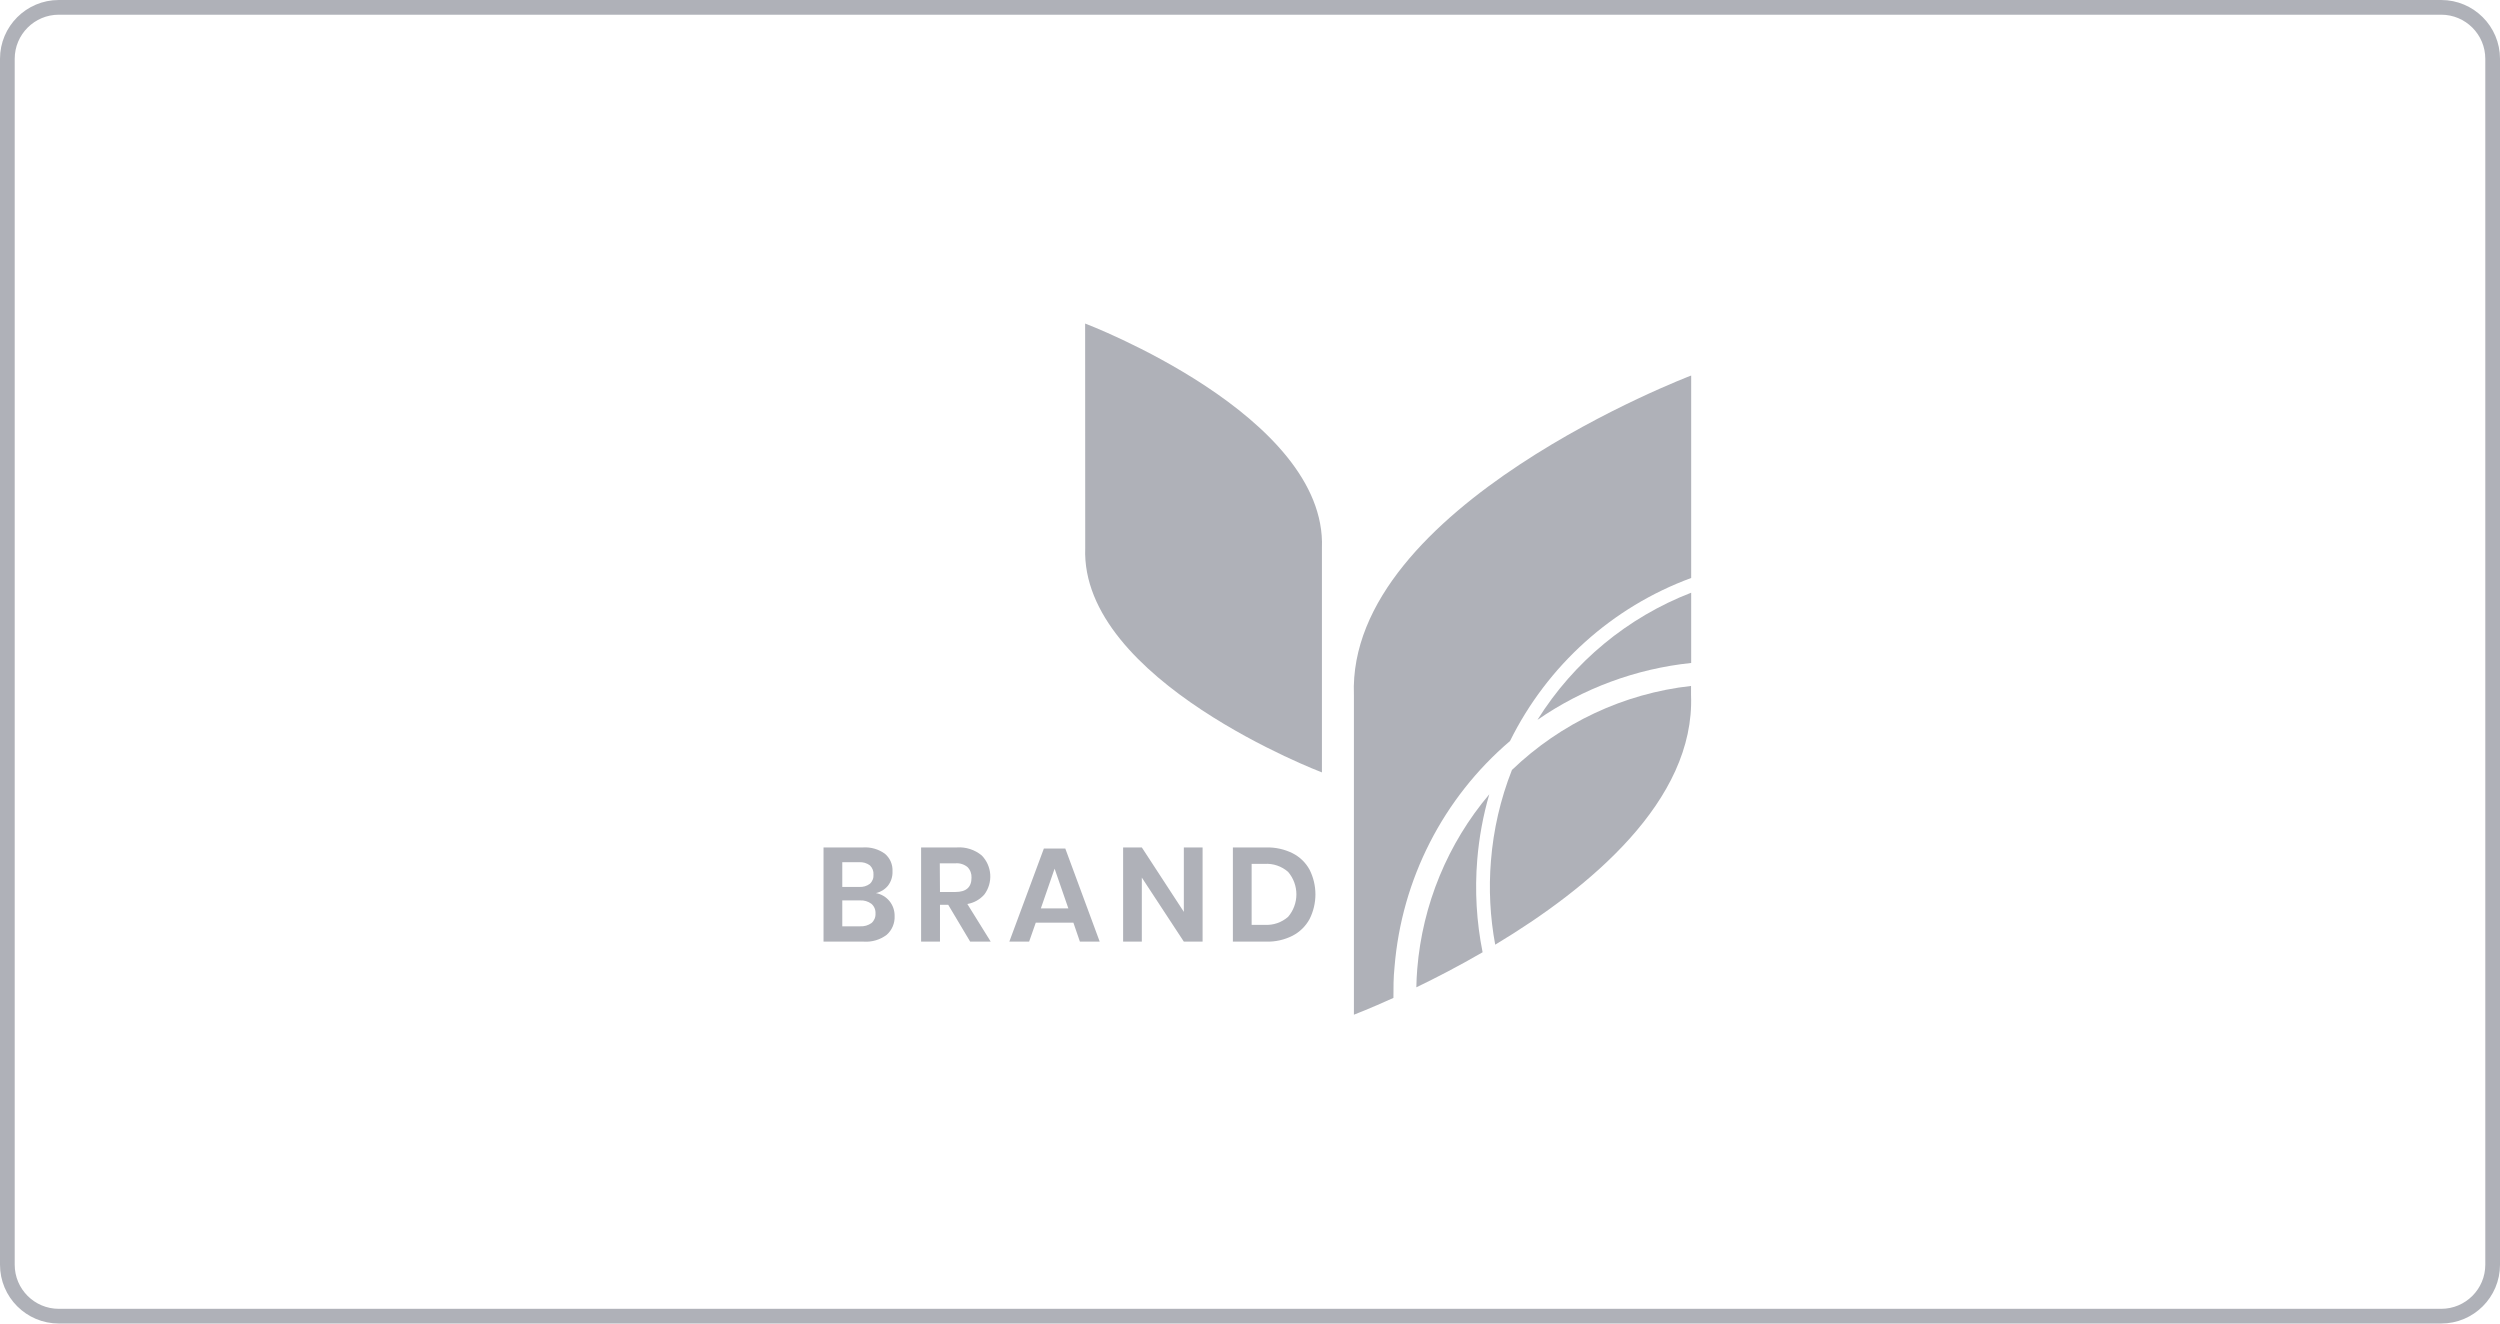
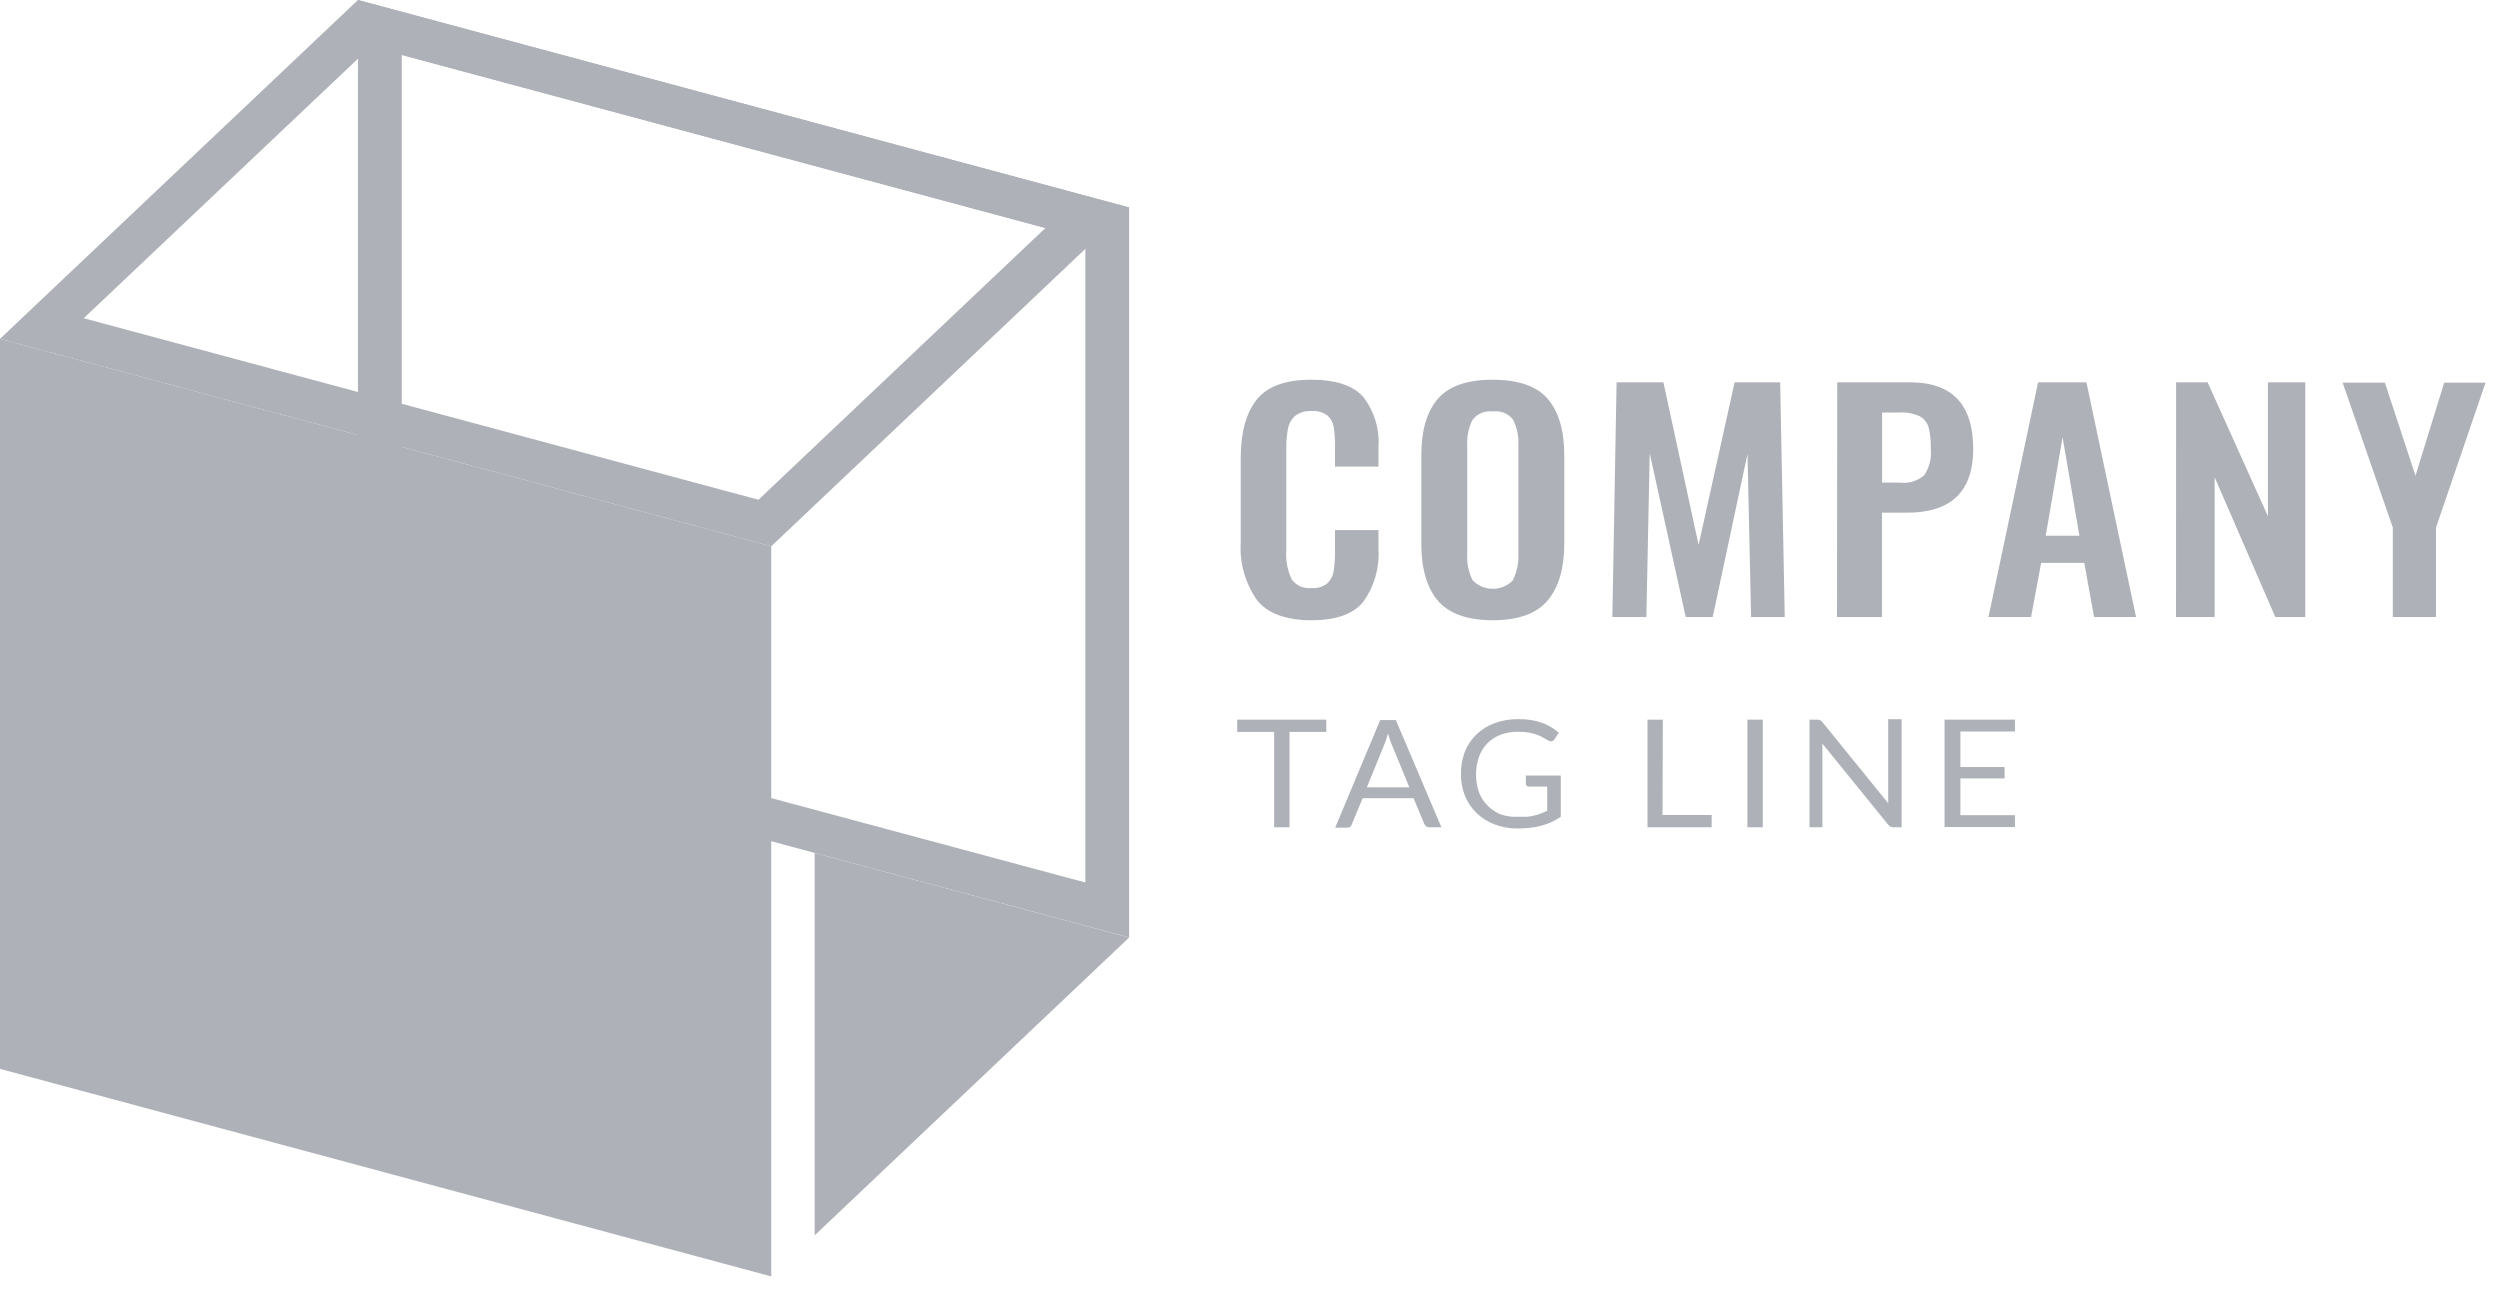
- <svg xmlns="http://www.w3.org/2000/svg" width="170" height="90" viewBox="0 0 170 90" fill="none">
-   <rect x="0.5" y="0.5" width="169" height="89" rx="3.5" stroke="#AFB1B8" />
-   <path d="M60.488 61.278C60.718 61.563 60.84 61.921 60.834 62.288C60.845 62.528 60.803 62.767 60.71 62.988C60.618 63.209 60.477 63.406 60.297 63.565C59.851 63.904 59.298 64.069 58.739 64.031H56V57.626H58.683C59.213 57.591 59.738 57.741 60.17 58.052C60.343 58.197 60.48 58.381 60.571 58.589C60.661 58.797 60.702 59.023 60.69 59.25C60.706 59.603 60.595 59.951 60.379 60.23C60.17 60.484 59.883 60.66 59.562 60.73C59.925 60.797 60.254 60.991 60.488 61.278ZM57.275 60.311H58.422C58.682 60.33 58.941 60.255 59.151 60.098C59.237 60.02 59.304 59.922 59.346 59.814C59.389 59.706 59.406 59.589 59.397 59.472C59.405 59.356 59.387 59.24 59.345 59.132C59.303 59.024 59.238 58.926 59.154 58.846C58.938 58.685 58.671 58.609 58.403 58.631H57.275V60.311ZM59.263 62.767C59.355 62.687 59.427 62.586 59.474 62.474C59.521 62.361 59.542 62.238 59.534 62.116C59.541 61.993 59.52 61.869 59.472 61.755C59.423 61.641 59.35 61.54 59.257 61.459C59.032 61.292 58.756 61.21 58.478 61.228H57.275V62.989H58.493C58.767 63.005 59.039 62.927 59.263 62.767Z" fill="#AFB1B8" />
-   <path d="M65.972 64.031L64.48 61.528H63.919V64.031H62.635V57.626H65.066C65.678 57.583 66.284 57.778 66.758 58.171C67.098 58.518 67.302 58.976 67.336 59.462C67.369 59.948 67.228 60.43 66.939 60.821C66.639 61.166 66.229 61.396 65.779 61.472L67.369 64.031H65.972ZM63.919 60.655H64.969C65.698 60.655 66.063 60.332 66.063 59.685C66.07 59.553 66.05 59.421 66.004 59.297C65.958 59.173 65.887 59.06 65.795 58.965C65.564 58.773 65.268 58.68 64.969 58.706H63.906L63.919 60.655Z" fill="#AFB1B8" />
-   <path d="M72.991 62.742H70.432L69.98 64.031H68.634L70.984 57.698H72.439L74.78 64.031H73.433L72.991 62.742ZM72.648 61.772L71.713 59.069L70.778 61.772H72.648Z" fill="#AFB1B8" />
-   <path d="M81.776 64.031H80.501L77.644 59.676V64.031H76.372V57.626H77.644L80.501 62.007V57.626H81.776V64.031Z" fill="#AFB1B8" />
-   <path d="M89.05 62.498C88.786 62.982 88.385 63.375 87.897 63.628C87.342 63.909 86.726 64.048 86.105 64.031H83.836V57.626H86.105C86.725 57.61 87.34 57.745 87.897 58.021C88.385 58.267 88.787 58.657 89.05 59.138C89.312 59.658 89.449 60.234 89.449 60.818C89.449 61.402 89.312 61.977 89.05 62.498ZM87.591 62.345C87.955 61.919 88.155 61.377 88.155 60.816C88.155 60.255 87.955 59.713 87.591 59.288C87.151 58.902 86.578 58.707 85.996 58.743H85.111V62.889H85.996C86.578 62.926 87.151 62.73 87.591 62.345Z" fill="#AFB1B8" />
-   <path d="M73.789 22C73.789 22 90.24 28.236 89.891 37.26V52.523C89.891 52.523 73.452 46.284 73.795 37.26L73.789 22Z" fill="#AFB1B8" />
-   <path d="M104.548 48.95C107.655 46.803 111.249 45.473 115 45.082V40.304C110.677 41.977 107.01 45.01 104.548 48.95Z" fill="#AFB1B8" />
-   <path d="M102.681 50.389C105.224 45.248 109.633 41.28 115 39.303V25.536C115 25.536 91.571 34.419 92.066 47.269V69C92.066 69 93.11 68.603 94.753 67.858C94.753 67.163 94.753 66.462 94.828 65.758C95.312 59.792 98.137 54.264 102.681 50.389Z" fill="#AFB1B8" />
-   <path d="M100.453 58.462C100.576 56.955 100.85 55.464 101.272 54.012C98.443 57.359 96.73 61.512 96.373 65.887C96.339 66.3 96.32 66.713 96.311 67.138C97.641 66.497 99.19 65.696 100.817 64.754C100.402 62.684 100.279 60.566 100.453 58.462Z" fill="#AFB1B8" />
-   <path d="M101.384 58.54C101.228 60.444 101.326 62.36 101.674 64.238C108.075 60.392 115.268 54.45 114.991 47.269V46.644C110.417 47.157 106.138 49.165 102.812 52.357C102.033 54.335 101.552 56.419 101.384 58.54Z" fill="#AFB1B8" />
+ <svg xmlns="http://www.w3.org/2000/svg" width="89" height="46" viewBox="0 0 89 46" fill="none">
+   <path d="M44.74 21.353C44.322 20.743 44.123 20.022 44.17 19.296V16.314C44.17 15.399 44.359 14.704 44.737 14.229C45.115 13.754 45.765 13.517 46.686 13.519C47.551 13.519 48.165 13.721 48.529 14.126C48.925 14.642 49.118 15.273 49.074 15.91V16.611H47.526V15.901C47.531 15.668 47.516 15.436 47.481 15.206C47.458 15.049 47.38 14.903 47.26 14.793C47.101 14.675 46.9 14.617 46.699 14.633C46.487 14.618 46.276 14.678 46.109 14.803C45.974 14.924 45.884 15.084 45.852 15.258C45.808 15.501 45.788 15.748 45.792 15.995V19.615C45.767 19.964 45.836 20.313 45.99 20.631C46.067 20.739 46.174 20.824 46.299 20.878C46.424 20.931 46.562 20.951 46.699 20.935C46.897 20.95 47.094 20.891 47.247 20.771C47.373 20.652 47.454 20.498 47.477 20.331C47.514 20.091 47.53 19.848 47.526 19.606V18.871H49.074V19.542C49.117 20.206 48.929 20.864 48.538 21.417C48.182 21.86 47.577 22.081 46.686 22.081C45.795 22.081 45.122 21.845 44.74 21.353Z" fill="#AFB1B8" />
+   <path d="M51.186 21.384C50.795 20.919 50.599 20.243 50.599 19.348V16.21C50.599 15.324 50.795 14.654 51.186 14.199C51.577 13.744 52.23 13.517 53.147 13.519C54.057 13.519 54.708 13.746 55.099 14.199C55.49 14.654 55.688 15.324 55.688 16.21V19.348C55.688 20.234 55.49 20.913 55.092 21.381C54.695 21.848 54.048 22.081 53.147 22.081C52.246 22.081 51.58 21.845 51.186 21.384ZM53.868 20.631C54.008 20.34 54.072 20.022 54.054 19.703V15.861C54.072 15.549 54.009 15.236 53.871 14.951C53.793 14.841 53.683 14.755 53.555 14.701C53.427 14.647 53.286 14.629 53.147 14.648C53.008 14.629 52.866 14.648 52.738 14.702C52.609 14.755 52.499 14.842 52.419 14.951C52.279 15.235 52.215 15.548 52.234 15.861V19.721C52.214 20.04 52.278 20.359 52.419 20.649C52.51 20.747 52.621 20.826 52.746 20.88C52.871 20.933 53.007 20.961 53.144 20.961C53.281 20.961 53.417 20.933 53.542 20.88C53.666 20.826 53.778 20.747 53.868 20.649V20.631Z" fill="#AFB1B8" />
+   <path d="M57.55 13.611H59.217L60.47 19.399L61.752 13.611H63.374L63.537 21.966H62.339L62.211 16.159L60.973 21.966H60.012L58.73 16.138L58.611 21.966H57.4L57.55 13.611Z" fill="#AFB1B8" />
+   <path d="M65.406 13.611H68.002C69.498 13.611 70.246 14.401 70.246 15.983C70.246 17.498 69.458 18.254 67.883 18.252H66.999V21.966H65.397L65.406 13.611ZM67.624 17.181C67.782 17.201 67.943 17.187 68.095 17.141C68.247 17.096 68.387 17.019 68.505 16.918C68.689 16.635 68.77 16.304 68.736 15.974C68.744 15.719 68.719 15.464 68.659 15.216C68.636 15.132 68.596 15.055 68.541 14.986C68.486 14.918 68.417 14.861 68.339 14.818C68.116 14.717 67.87 14.671 67.624 14.685H67.002V17.181H67.624Z" fill="#AFB1B8" />
+   <path d="M72.556 13.611H74.277L76.043 21.966H74.549L74.2 20.039H72.665L72.306 21.966H70.79L72.556 13.611ZM74.027 19.072L73.428 15.564L72.828 19.072H74.027Z" fill="#AFB1B8" />
+   <path d="M77.469 13.611H78.591L80.738 18.377V13.611H82.068V21.966H81.001L78.841 16.99V21.966H77.466L77.469 13.611Z" fill="#AFB1B8" />
+   <path d="M85.184 18.78L83.398 13.622H84.901L85.991 16.935L87.014 13.622H88.485L86.722 18.78V21.966H85.184V18.78Z" fill="#AFB1B8" />
+   <path d="M47.215 25.619V26.056H45.907V29.451H45.359V26.056H44.045V25.619H47.215Z" fill="#AFB1B8" />
+   <path d="M51.314 29.451H50.891C50.848 29.454 50.806 29.441 50.772 29.415C50.74 29.392 50.716 29.362 50.702 29.327L50.324 28.417H48.51L48.132 29.327C48.121 29.365 48.101 29.4 48.074 29.43C48.04 29.455 47.998 29.468 47.955 29.466H47.532L49.135 25.634H49.692L51.314 29.451ZM48.66 28.028H50.173L49.532 26.469C49.485 26.351 49.445 26.23 49.413 26.108C49.391 26.181 49.372 26.25 49.353 26.311L49.295 26.472L48.66 28.028Z" fill="#AFB1B8" />
+   <path d="M54.077 29.075C54.177 29.08 54.278 29.08 54.378 29.075C54.465 29.066 54.55 29.051 54.634 29.029C54.713 29.011 54.79 28.988 54.865 28.959C54.936 28.932 55.006 28.899 55.08 28.866V28.004H54.439C54.423 28.005 54.407 28.002 54.392 27.997C54.377 27.992 54.364 27.984 54.352 27.973C54.342 27.965 54.333 27.954 54.328 27.942C54.322 27.93 54.32 27.917 54.32 27.904V27.609H55.564V29.078C55.462 29.147 55.355 29.207 55.243 29.26C55.129 29.313 55.01 29.357 54.888 29.39C54.756 29.427 54.622 29.453 54.487 29.469C54.331 29.486 54.175 29.494 54.019 29.494C53.742 29.496 53.468 29.447 53.211 29.351C52.971 29.26 52.753 29.123 52.57 28.95C52.392 28.776 52.251 28.57 52.157 28.344C52.056 28.09 52.006 27.82 52.01 27.549C52.006 27.276 52.055 27.004 52.154 26.747C52.246 26.52 52.387 26.314 52.567 26.141C52.75 25.968 52.968 25.833 53.208 25.743C53.483 25.645 53.774 25.597 54.067 25.601C54.216 25.6 54.365 25.611 54.513 25.634C54.643 25.654 54.771 25.686 54.894 25.731C55.006 25.771 55.113 25.822 55.214 25.883C55.313 25.943 55.406 26.009 55.493 26.083L55.339 26.32C55.327 26.341 55.309 26.359 55.287 26.372C55.265 26.385 55.24 26.392 55.214 26.392C55.179 26.391 55.145 26.381 55.115 26.362C55.067 26.338 55.016 26.308 54.958 26.271C54.89 26.231 54.818 26.196 54.743 26.168C54.648 26.132 54.549 26.103 54.448 26.083C54.314 26.06 54.178 26.048 54.041 26.05C53.83 26.047 53.62 26.083 53.423 26.156C53.245 26.224 53.084 26.327 52.952 26.459C52.819 26.597 52.717 26.759 52.654 26.936C52.511 27.351 52.511 27.798 52.654 28.213C52.724 28.393 52.833 28.558 52.974 28.695C53.106 28.827 53.265 28.93 53.442 28.999C53.646 29.065 53.862 29.091 54.077 29.075Z" fill="#AFB1B8" />
+   <path d="M59.185 29.014H60.935V29.451H58.65V25.619H59.198L59.185 29.014Z" fill="#AFB1B8" />
+   <path d="M62.756 29.451H62.208V25.619H62.756V29.451Z" fill="#AFB1B8" />
+   <path d="M64.794 25.637C64.826 25.655 64.855 25.678 64.877 25.707L67.22 28.596C67.217 28.55 67.217 28.505 67.22 28.459C67.22 28.416 67.22 28.374 67.22 28.335V25.604H67.698V29.451H67.422C67.381 29.454 67.34 29.447 67.303 29.43C67.27 29.411 67.241 29.386 67.217 29.357L64.877 26.472C64.877 26.517 64.877 26.559 64.877 26.602C64.877 26.645 64.877 26.684 64.877 26.72V29.451H64.419V25.619H64.704C64.735 25.619 64.766 25.625 64.794 25.637Z" fill="#AFB1B8" />
+   <path d="M71.732 25.619V26.041H69.79V27.306H71.364V27.712H69.79V29.02H71.732V29.442H69.226V25.619H71.732Z" fill="#AFB1B8" />
+   <path d="M14.303 1.954L38.639 8.495V31.417L14.303 24.879V1.954ZM12.743 0V25.992L40.196 33.374V7.385L12.743 0Z" fill="#AFB1B8" />
+   <path d="M27.456 45.44L0 38.052V12.062L27.456 19.447V45.44Z" fill="#AFB1B8" />
+   <path d="M13.198 1.66L37.215 8.119L27.001 17.791L2.981 11.329L13.198 1.66ZM12.743 0L0 12.063L27.456 19.448L40.196 7.385L12.743 0Z" fill="#AFB1B8" />
+   <path d="M29.002 43.978L40.196 33.377L29.002 30.365V43.978Z" fill="#AFB1B8" />
</svg>
